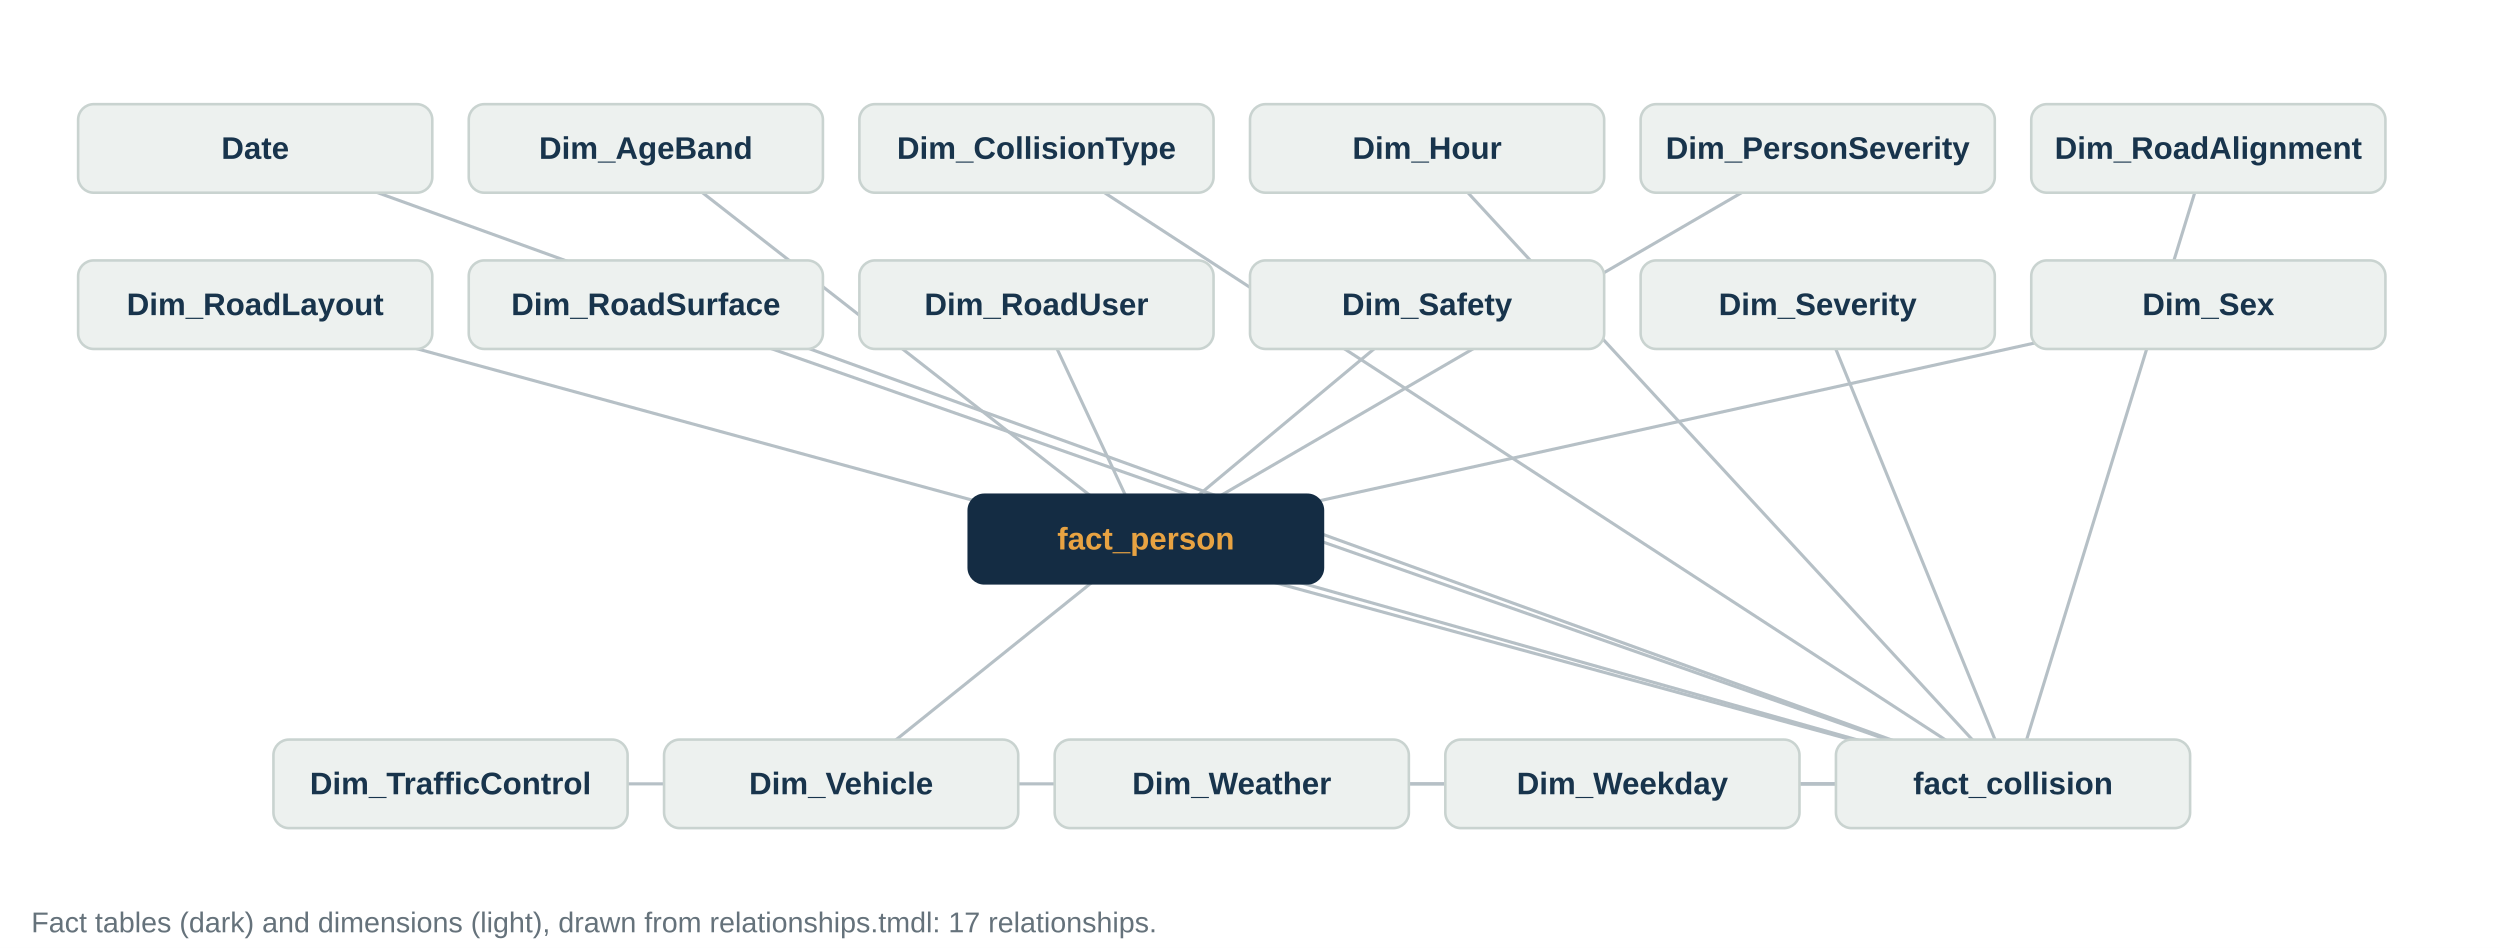
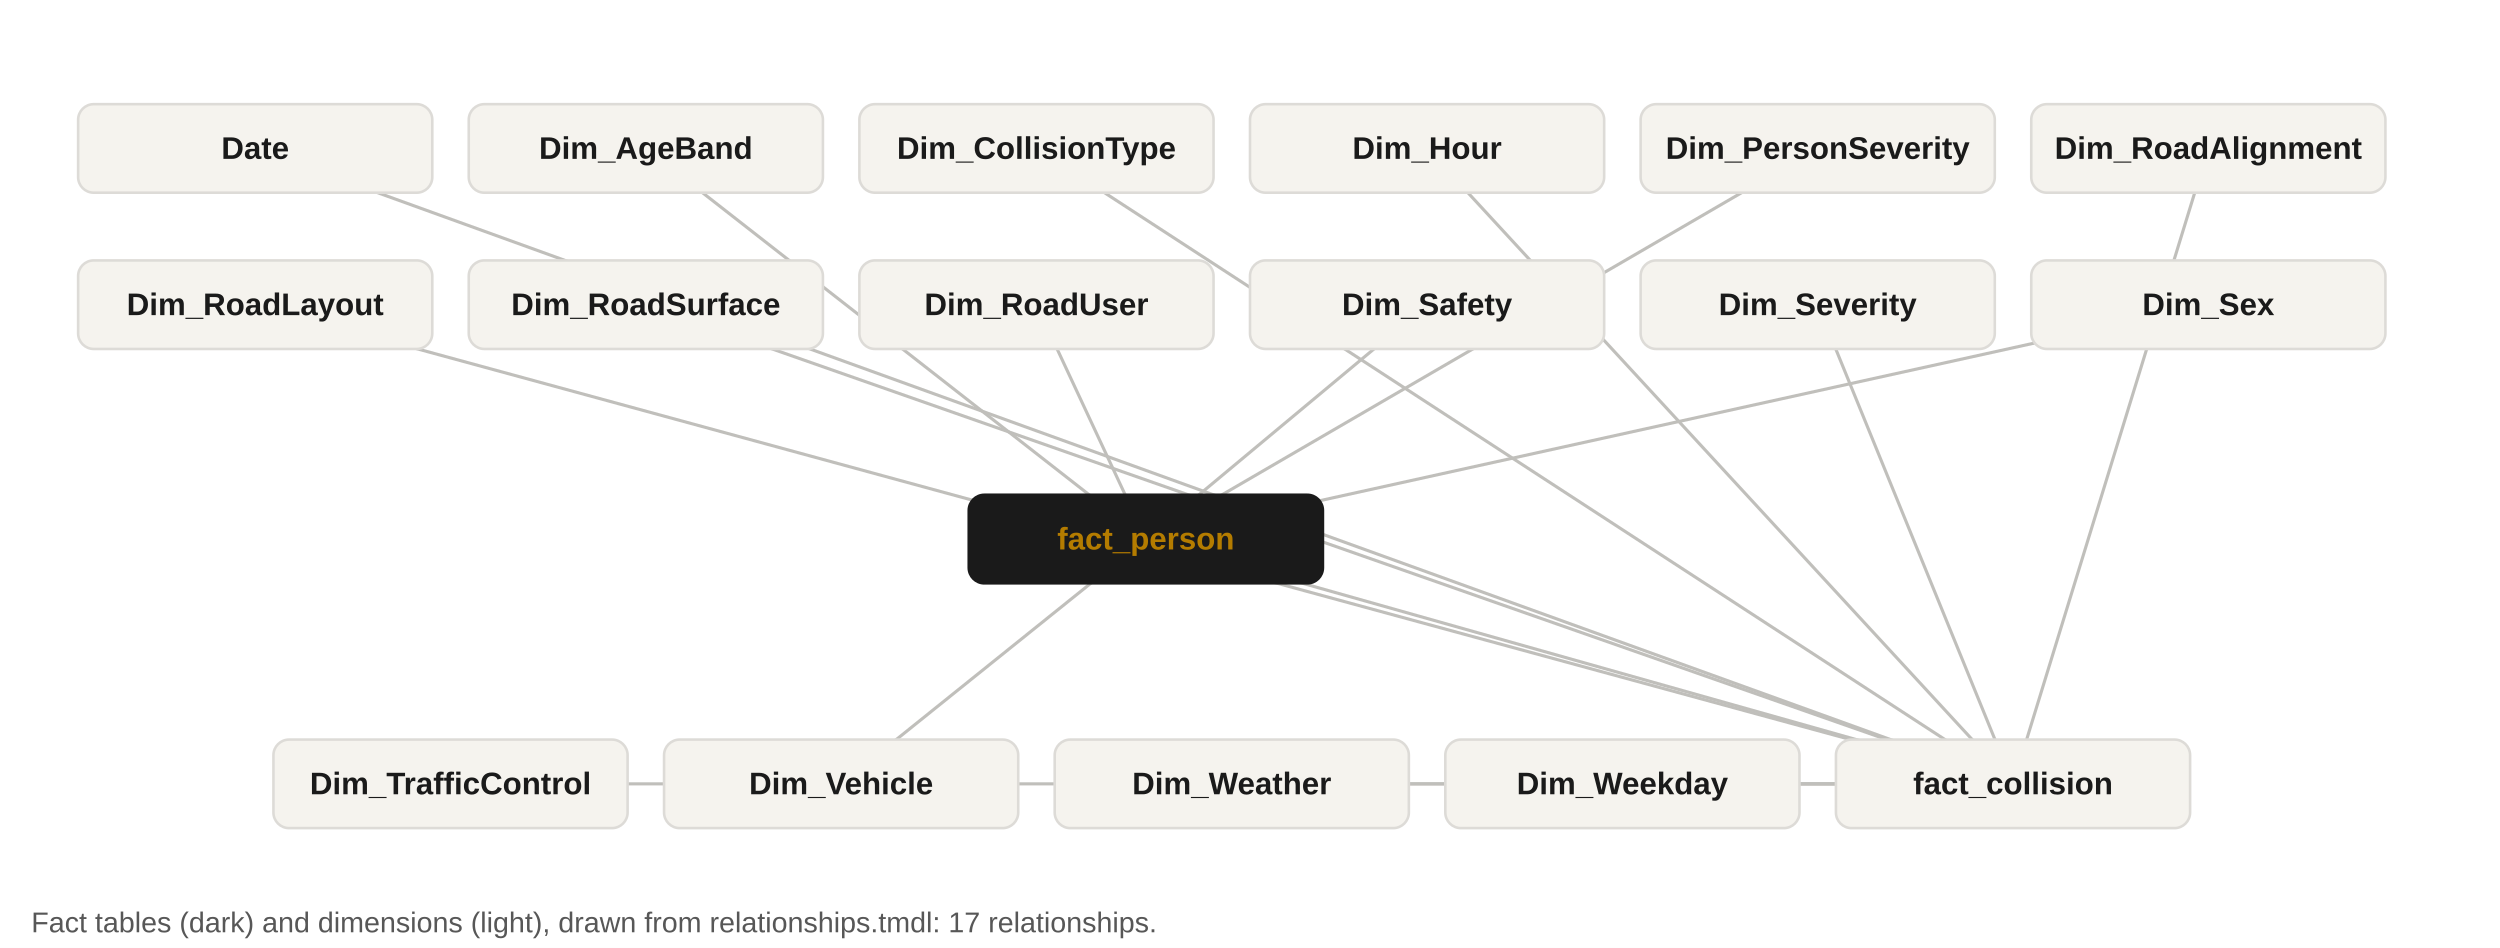
<svg xmlns="http://www.w3.org/2000/svg" viewBox="0 0 960 364" role="img" aria-label="Star-schema diagram drawn from the model relationships">
  <rect width="100%" height="100%" fill="#fff" />
-   <line x1="773" y1="301" x2="98" y2="57" stroke="#B6C0C6" stroke-width="1.2" />
-   <line x1="773" y1="301" x2="623" y2="301" stroke="#B6C0C6" stroke-width="1.2" />
-   <line x1="773" y1="301" x2="548" y2="57" stroke="#B6C0C6" stroke-width="1.2" />
-   <line x1="773" y1="301" x2="698" y2="117" stroke="#B6C0C6" stroke-width="1.2" />
-   <line x1="773" y1="301" x2="473" y2="301" stroke="#B6C0C6" stroke-width="1.2" />
-   <line x1="773" y1="301" x2="248" y2="117" stroke="#B6C0C6" stroke-width="1.2" />
-   <line x1="773" y1="301" x2="848" y2="57" stroke="#B6C0C6" stroke-width="1.2" />
-   <line x1="773" y1="301" x2="98" y2="117" stroke="#B6C0C6" stroke-width="1.2" />
-   <line x1="773" y1="301" x2="173" y2="301" stroke="#B6C0C6" stroke-width="1.2" />
-   <line x1="773" y1="301" x2="398" y2="57" stroke="#B6C0C6" stroke-width="1.2" />
-   <line x1="440" y1="207" x2="773" y2="301" stroke="#B6C0C6" stroke-width="1.2" />
-   <line x1="440" y1="207" x2="248" y2="57" stroke="#B6C0C6" stroke-width="1.2" />
-   <line x1="440" y1="207" x2="398" y2="117" stroke="#B6C0C6" stroke-width="1.2" />
-   <line x1="440" y1="207" x2="548" y2="117" stroke="#B6C0C6" stroke-width="1.2" />
-   <line x1="440" y1="207" x2="848" y2="117" stroke="#B6C0C6" stroke-width="1.2" />
-   <line x1="440" y1="207" x2="323" y2="301" stroke="#B6C0C6" stroke-width="1.2" />
-   <line x1="440" y1="207" x2="698" y2="57" stroke="#B6C0C6" stroke-width="1.2" />
-   <rect x="30" y="40" width="136" height="34" rx="6" fill="#EDF1EF" stroke="#C9D3D0" />
-   <text x="98" y="61" text-anchor="middle" font-family="Segoe UI,Arial,sans-serif" font-size="12" font-weight="700" fill="#18344C">Date</text>
-   <rect x="180" y="40" width="136" height="34" rx="6" fill="#EDF1EF" stroke="#C9D3D0" />
-   <text x="248" y="61" text-anchor="middle" font-family="Segoe UI,Arial,sans-serif" font-size="12" font-weight="700" fill="#18344C">Dim_AgeBand</text>
-   <rect x="330" y="40" width="136" height="34" rx="6" fill="#EDF1EF" stroke="#C9D3D0" />
-   <text x="398" y="61" text-anchor="middle" font-family="Segoe UI,Arial,sans-serif" font-size="12" font-weight="700" fill="#18344C">Dim_CollisionType</text>
-   <rect x="480" y="40" width="136" height="34" rx="6" fill="#EDF1EF" stroke="#C9D3D0" />
-   <text x="548" y="61" text-anchor="middle" font-family="Segoe UI,Arial,sans-serif" font-size="12" font-weight="700" fill="#18344C">Dim_Hour</text>
-   <rect x="630" y="40" width="136" height="34" rx="6" fill="#EDF1EF" stroke="#C9D3D0" />
-   <text x="698" y="61" text-anchor="middle" font-family="Segoe UI,Arial,sans-serif" font-size="12" font-weight="700" fill="#18344C">Dim_PersonSeverity</text>
-   <rect x="780" y="40" width="136" height="34" rx="6" fill="#EDF1EF" stroke="#C9D3D0" />
-   <text x="848" y="61" text-anchor="middle" font-family="Segoe UI,Arial,sans-serif" font-size="12" font-weight="700" fill="#18344C">Dim_RoadAlignment</text>
-   <rect x="30" y="100" width="136" height="34" rx="6" fill="#EDF1EF" stroke="#C9D3D0" />
-   <text x="98" y="121" text-anchor="middle" font-family="Segoe UI,Arial,sans-serif" font-size="12" font-weight="700" fill="#18344C">Dim_RoadLayout</text>
-   <rect x="180" y="100" width="136" height="34" rx="6" fill="#EDF1EF" stroke="#C9D3D0" />
-   <text x="248" y="121" text-anchor="middle" font-family="Segoe UI,Arial,sans-serif" font-size="12" font-weight="700" fill="#18344C">Dim_RoadSurface</text>
-   <rect x="330" y="100" width="136" height="34" rx="6" fill="#EDF1EF" stroke="#C9D3D0" />
-   <text x="398" y="121" text-anchor="middle" font-family="Segoe UI,Arial,sans-serif" font-size="12" font-weight="700" fill="#18344C">Dim_RoadUser</text>
-   <rect x="480" y="100" width="136" height="34" rx="6" fill="#EDF1EF" stroke="#C9D3D0" />
-   <text x="548" y="121" text-anchor="middle" font-family="Segoe UI,Arial,sans-serif" font-size="12" font-weight="700" fill="#18344C">Dim_Safety</text>
-   <rect x="630" y="100" width="136" height="34" rx="6" fill="#EDF1EF" stroke="#C9D3D0" />
-   <text x="698" y="121" text-anchor="middle" font-family="Segoe UI,Arial,sans-serif" font-size="12" font-weight="700" fill="#18344C">Dim_Severity</text>
-   <rect x="780" y="100" width="136" height="34" rx="6" fill="#EDF1EF" stroke="#C9D3D0" />
-   <text x="848" y="121" text-anchor="middle" font-family="Segoe UI,Arial,sans-serif" font-size="12" font-weight="700" fill="#18344C">Dim_Sex</text>
-   <rect x="372" y="190" width="136" height="34" rx="6" fill="#142C43" stroke="#142C43" />
-   <text x="440" y="211" text-anchor="middle" font-family="Segoe UI,Arial,sans-serif" font-size="12" font-weight="700" fill="#E8A342">fact_person</text>
-   <rect x="105" y="284" width="136" height="34" rx="6" fill="#EDF1EF" stroke="#C9D3D0" />
-   <text x="173" y="305" text-anchor="middle" font-family="Segoe UI,Arial,sans-serif" font-size="12" font-weight="700" fill="#18344C">Dim_TrafficControl</text>
-   <rect x="255" y="284" width="136" height="34" rx="6" fill="#EDF1EF" stroke="#C9D3D0" />
-   <text x="323" y="305" text-anchor="middle" font-family="Segoe UI,Arial,sans-serif" font-size="12" font-weight="700" fill="#18344C">Dim_Vehicle</text>
-   <rect x="405" y="284" width="136" height="34" rx="6" fill="#EDF1EF" stroke="#C9D3D0" />
-   <text x="473" y="305" text-anchor="middle" font-family="Segoe UI,Arial,sans-serif" font-size="12" font-weight="700" fill="#18344C">Dim_Weather</text>
-   <rect x="555" y="284" width="136" height="34" rx="6" fill="#EDF1EF" stroke="#C9D3D0" />
-   <text x="623" y="305" text-anchor="middle" font-family="Segoe UI,Arial,sans-serif" font-size="12" font-weight="700" fill="#18344C">Dim_Weekday</text>
-   <rect x="705" y="284" width="136" height="34" rx="6" fill="#EDF1EF" stroke="#C9D3D0" />
-   <text x="773" y="305" text-anchor="middle" font-family="Segoe UI,Arial,sans-serif" font-size="12" font-weight="700" fill="#18344C">fact_collision</text>
-   <text x="12" y="358" font-family="Segoe UI,Arial,sans-serif" font-size="11" fill="#65727B">Fact tables (dark) and dimensions (light), drawn from relationships.tmdl: 17 relationships.</text>
+   <line x1="773" y1="301" x2="98" y2="57" stroke="#C0BFBB" stroke-width="1.2" />
+   <line x1="773" y1="301" x2="623" y2="301" stroke="#C0BFBB" stroke-width="1.2" />
+   <line x1="773" y1="301" x2="548" y2="57" stroke="#C0BFBB" stroke-width="1.2" />
+   <line x1="773" y1="301" x2="698" y2="117" stroke="#C0BFBB" stroke-width="1.2" />
+   <line x1="773" y1="301" x2="473" y2="301" stroke="#C0BFBB" stroke-width="1.2" />
+   <line x1="773" y1="301" x2="248" y2="117" stroke="#C0BFBB" stroke-width="1.2" />
+   <line x1="773" y1="301" x2="848" y2="57" stroke="#C0BFBB" stroke-width="1.2" />
+   <line x1="773" y1="301" x2="98" y2="117" stroke="#C0BFBB" stroke-width="1.2" />
+   <line x1="773" y1="301" x2="173" y2="301" stroke="#C0BFBB" stroke-width="1.2" />
+   <line x1="773" y1="301" x2="398" y2="57" stroke="#C0BFBB" stroke-width="1.2" />
+   <line x1="440" y1="207" x2="773" y2="301" stroke="#C0BFBB" stroke-width="1.2" />
+   <line x1="440" y1="207" x2="248" y2="57" stroke="#C0BFBB" stroke-width="1.2" />
+   <line x1="440" y1="207" x2="398" y2="117" stroke="#C0BFBB" stroke-width="1.2" />
+   <line x1="440" y1="207" x2="548" y2="117" stroke="#C0BFBB" stroke-width="1.2" />
+   <line x1="440" y1="207" x2="848" y2="117" stroke="#C0BFBB" stroke-width="1.2" />
+   <line x1="440" y1="207" x2="323" y2="301" stroke="#C0BFBB" stroke-width="1.2" />
+   <line x1="440" y1="207" x2="698" y2="57" stroke="#C0BFBB" stroke-width="1.2" />
+   <rect x="30" y="40" width="136" height="34" rx="6" fill="#F5F3EE" stroke="#DDDBD7" />
+   <text x="98" y="61" text-anchor="middle" font-family="Segoe UI,Arial,sans-serif" font-size="12" font-weight="700" fill="#1A1A1A">Date</text>
+   <rect x="180" y="40" width="136" height="34" rx="6" fill="#F5F3EE" stroke="#DDDBD7" />
+   <text x="248" y="61" text-anchor="middle" font-family="Segoe UI,Arial,sans-serif" font-size="12" font-weight="700" fill="#1A1A1A">Dim_AgeBand</text>
+   <rect x="330" y="40" width="136" height="34" rx="6" fill="#F5F3EE" stroke="#DDDBD7" />
+   <text x="398" y="61" text-anchor="middle" font-family="Segoe UI,Arial,sans-serif" font-size="12" font-weight="700" fill="#1A1A1A">Dim_CollisionType</text>
+   <rect x="480" y="40" width="136" height="34" rx="6" fill="#F5F3EE" stroke="#DDDBD7" />
+   <text x="548" y="61" text-anchor="middle" font-family="Segoe UI,Arial,sans-serif" font-size="12" font-weight="700" fill="#1A1A1A">Dim_Hour</text>
+   <rect x="630" y="40" width="136" height="34" rx="6" fill="#F5F3EE" stroke="#DDDBD7" />
+   <text x="698" y="61" text-anchor="middle" font-family="Segoe UI,Arial,sans-serif" font-size="12" font-weight="700" fill="#1A1A1A">Dim_PersonSeverity</text>
+   <rect x="780" y="40" width="136" height="34" rx="6" fill="#F5F3EE" stroke="#DDDBD7" />
+   <text x="848" y="61" text-anchor="middle" font-family="Segoe UI,Arial,sans-serif" font-size="12" font-weight="700" fill="#1A1A1A">Dim_RoadAlignment</text>
+   <rect x="30" y="100" width="136" height="34" rx="6" fill="#F5F3EE" stroke="#DDDBD7" />
+   <text x="98" y="121" text-anchor="middle" font-family="Segoe UI,Arial,sans-serif" font-size="12" font-weight="700" fill="#1A1A1A">Dim_RoadLayout</text>
+   <rect x="180" y="100" width="136" height="34" rx="6" fill="#F5F3EE" stroke="#DDDBD7" />
+   <text x="248" y="121" text-anchor="middle" font-family="Segoe UI,Arial,sans-serif" font-size="12" font-weight="700" fill="#1A1A1A">Dim_RoadSurface</text>
+   <rect x="330" y="100" width="136" height="34" rx="6" fill="#F5F3EE" stroke="#DDDBD7" />
+   <text x="398" y="121" text-anchor="middle" font-family="Segoe UI,Arial,sans-serif" font-size="12" font-weight="700" fill="#1A1A1A">Dim_RoadUser</text>
+   <rect x="480" y="100" width="136" height="34" rx="6" fill="#F5F3EE" stroke="#DDDBD7" />
+   <text x="548" y="121" text-anchor="middle" font-family="Segoe UI,Arial,sans-serif" font-size="12" font-weight="700" fill="#1A1A1A">Dim_Safety</text>
+   <rect x="630" y="100" width="136" height="34" rx="6" fill="#F5F3EE" stroke="#DDDBD7" />
+   <text x="698" y="121" text-anchor="middle" font-family="Segoe UI,Arial,sans-serif" font-size="12" font-weight="700" fill="#1A1A1A">Dim_Severity</text>
+   <rect x="780" y="100" width="136" height="34" rx="6" fill="#F5F3EE" stroke="#DDDBD7" />
+   <text x="848" y="121" text-anchor="middle" font-family="Segoe UI,Arial,sans-serif" font-size="12" font-weight="700" fill="#1A1A1A">Dim_Sex</text>
+   <rect x="372" y="190" width="136" height="34" rx="6" fill="#1A1A1A" stroke="#1A1A1A" />
+   <text x="440" y="211" text-anchor="middle" font-family="Segoe UI,Arial,sans-serif" font-size="12" font-weight="700" fill="#B47C00">fact_person</text>
+   <rect x="105" y="284" width="136" height="34" rx="6" fill="#F5F3EE" stroke="#DDDBD7" />
+   <text x="173" y="305" text-anchor="middle" font-family="Segoe UI,Arial,sans-serif" font-size="12" font-weight="700" fill="#1A1A1A">Dim_TrafficControl</text>
+   <rect x="255" y="284" width="136" height="34" rx="6" fill="#F5F3EE" stroke="#DDDBD7" />
+   <text x="323" y="305" text-anchor="middle" font-family="Segoe UI,Arial,sans-serif" font-size="12" font-weight="700" fill="#1A1A1A">Dim_Vehicle</text>
+   <rect x="405" y="284" width="136" height="34" rx="6" fill="#F5F3EE" stroke="#DDDBD7" />
+   <text x="473" y="305" text-anchor="middle" font-family="Segoe UI,Arial,sans-serif" font-size="12" font-weight="700" fill="#1A1A1A">Dim_Weather</text>
+   <rect x="555" y="284" width="136" height="34" rx="6" fill="#F5F3EE" stroke="#DDDBD7" />
+   <text x="623" y="305" text-anchor="middle" font-family="Segoe UI,Arial,sans-serif" font-size="12" font-weight="700" fill="#1A1A1A">Dim_Weekday</text>
+   <rect x="705" y="284" width="136" height="34" rx="6" fill="#F5F3EE" stroke="#DDDBD7" />
+   <text x="773" y="305" text-anchor="middle" font-family="Segoe UI,Arial,sans-serif" font-size="12" font-weight="700" fill="#1A1A1A">fact_collision</text>
+   <text x="12" y="358" font-family="Segoe UI,Arial,sans-serif" font-size="11" fill="#575757">Fact tables (dark) and dimensions (light), drawn from relationships.tmdl: 17 relationships.</text>
</svg>
